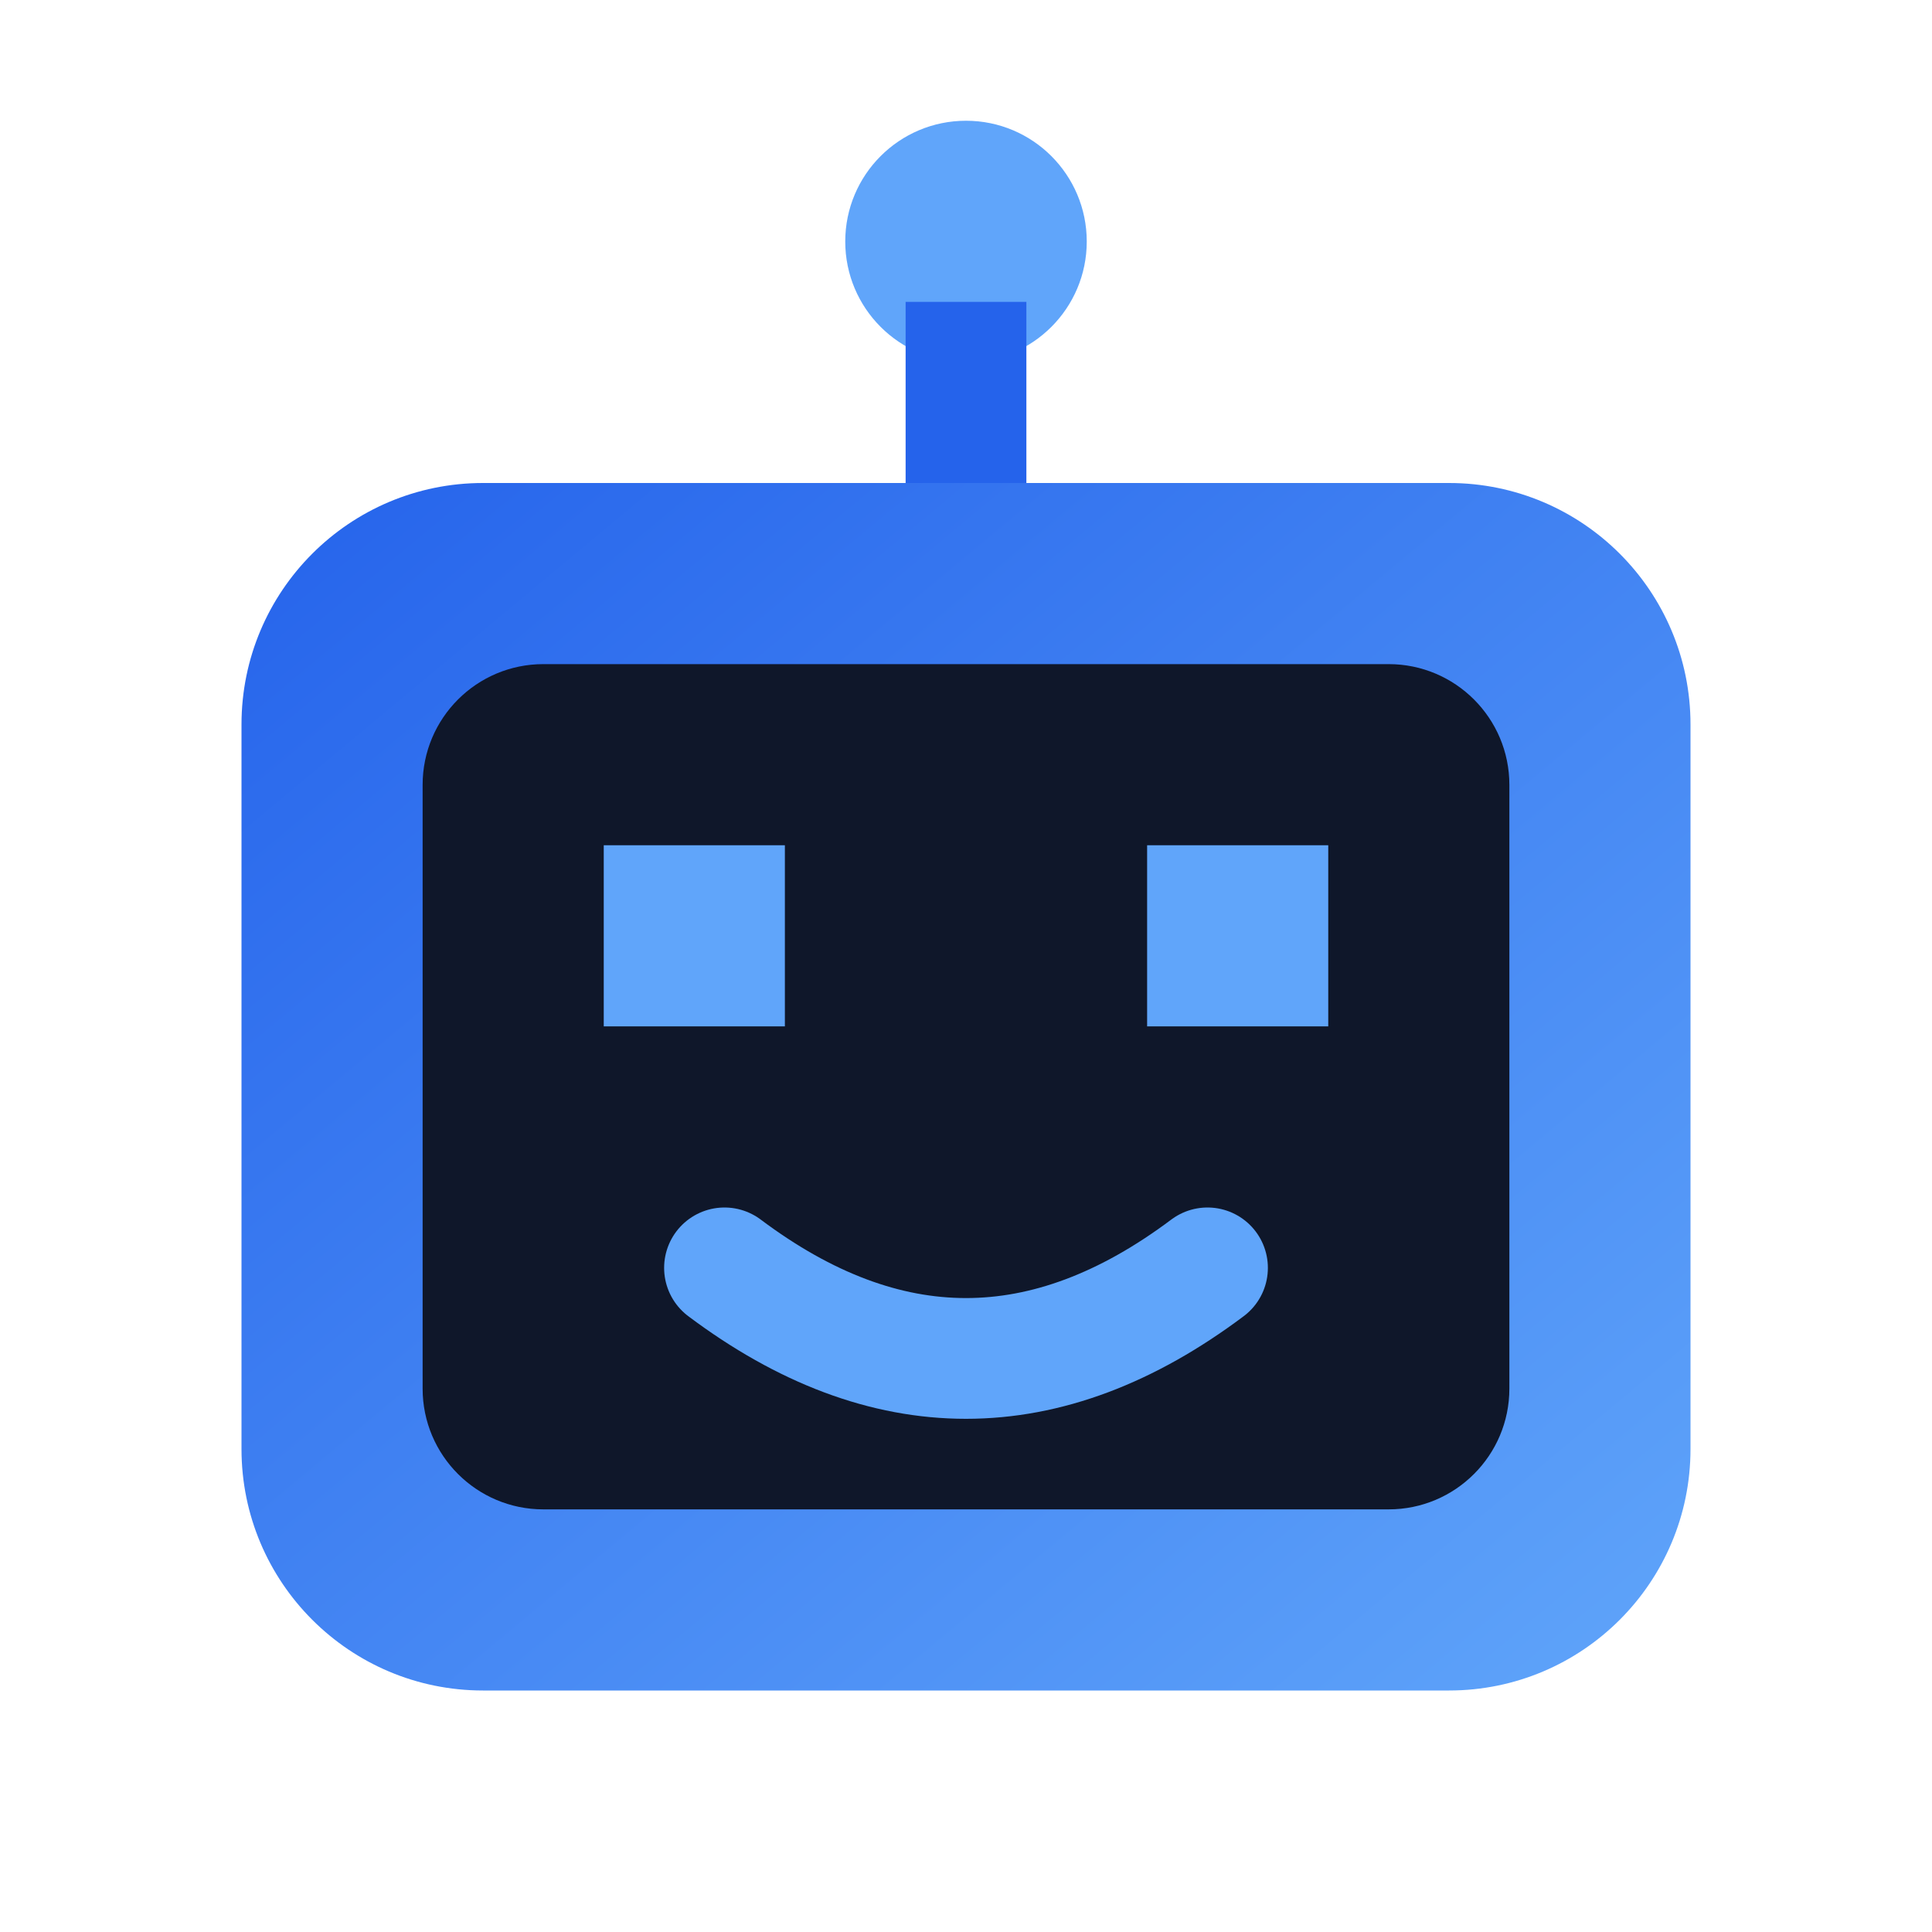
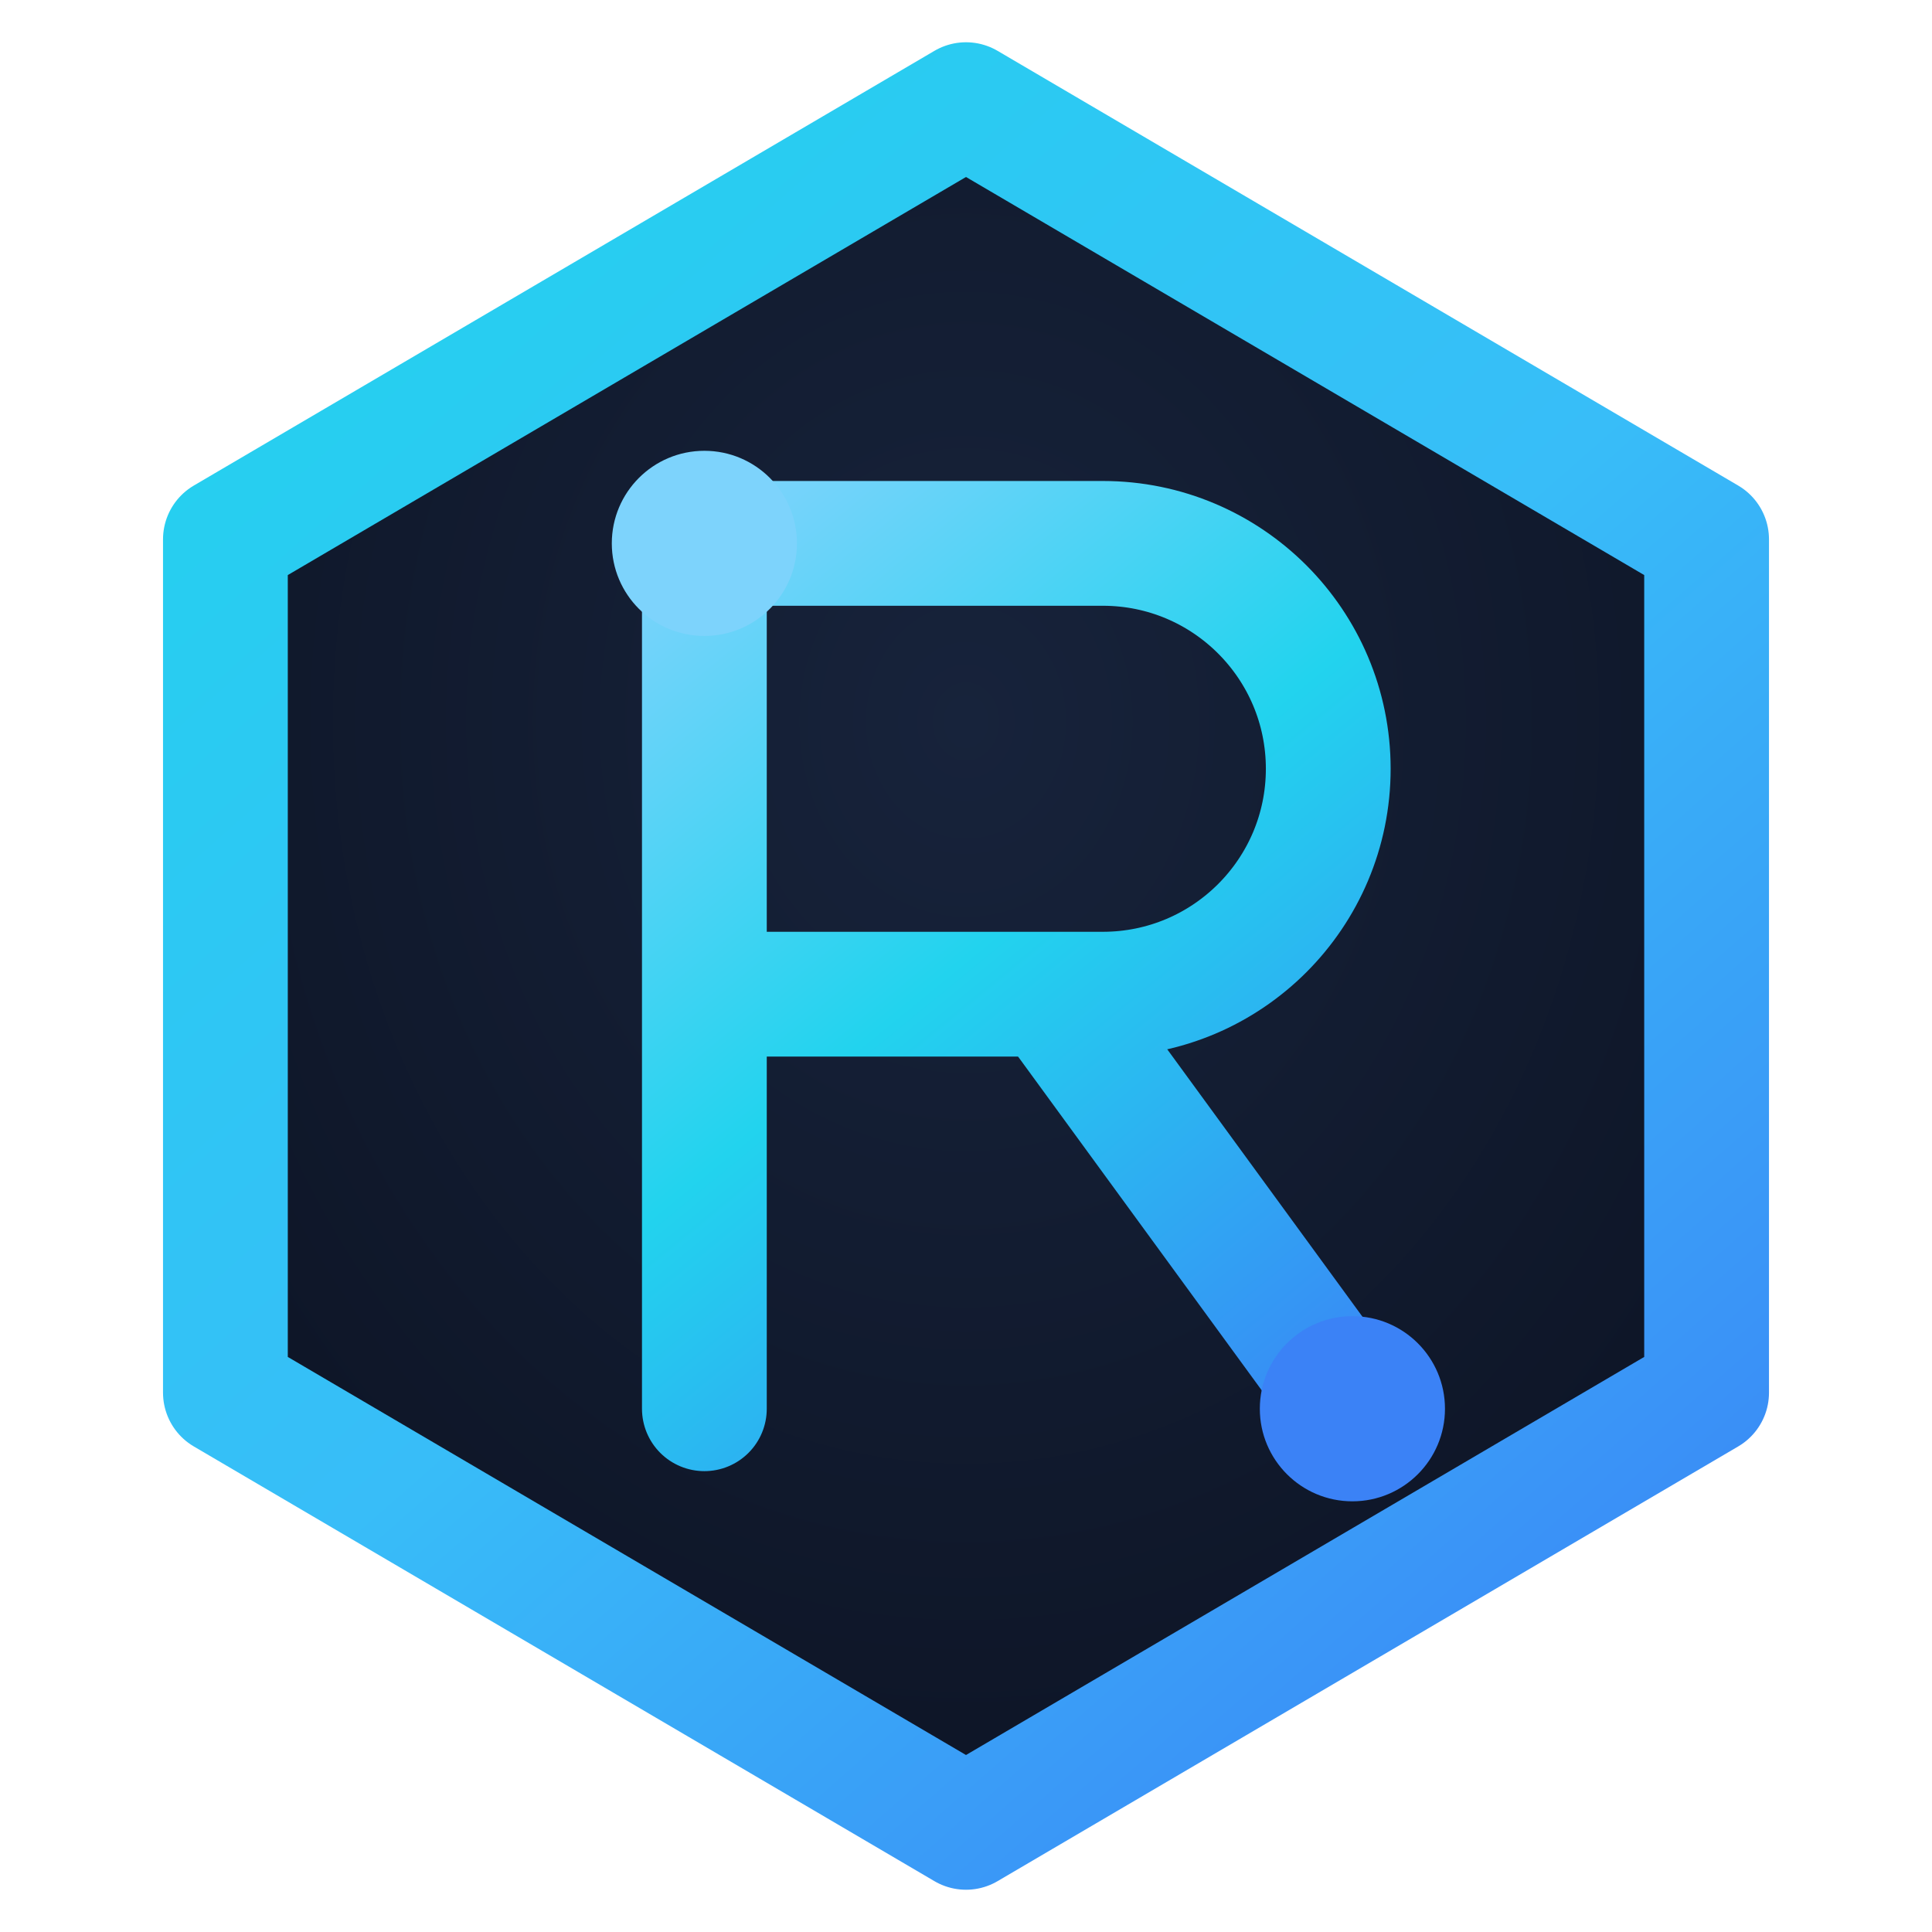
- <svg xmlns="http://www.w3.org/2000/svg" viewBox="0 0 32 32" width="32" height="32">
+ <svg xmlns="http://www.w3.org/2000/svg" viewBox="0 0 48 48" fill="none">
  <defs>
-     <linearGradient id="favGradient" x1="0%" y1="0%" x2="100%" y2="100%">
-       <stop offset="0%" style="stop-color:#2563EB" />
-       <stop offset="100%" style="stop-color:#60A5FA" />
+     <radialGradient id="fBg" cx="50%" cy="36%" r="85%">
+       <stop offset="0" stop-color="#17233B" />
+       <stop offset="1" stop-color="#0A101F" />
+     </radialGradient>
+     <linearGradient id="fEdge" x1="6" y1="4" x2="42" y2="45" gradientUnits="userSpaceOnUse">
+       <stop offset="0" stop-color="#22D3EE" />
+       <stop offset="0.5" stop-color="#38BDF8" />
+       <stop offset="1" stop-color="#3B82F6" />
+     </linearGradient>
+     <linearGradient id="fR" x1="17" y1="13" x2="35" y2="35" gradientUnits="userSpaceOnUse">
+       <stop offset="0" stop-color="#7DD3FC" />
+       <stop offset="0.45" stop-color="#22D3EE" />
+       <stop offset="1" stop-color="#3B82F6" />
    </linearGradient>
  </defs>
-   <g transform="translate(2, 2)">
-     <circle cx="14" cy="2" r="2" fill="#60A5FA" />
-     <rect x="13" y="3" width="2" height="4" fill="#2563EB" />
-     <rect x="2" y="6" width="24" height="20" rx="4" fill="url(#favGradient)" />
-     <rect x="5" y="9" width="18" height="14" rx="2" fill="#0F172A" />
-     <rect x="8" y="12" width="3" height="3" fill="#60A5FA" />
-     <rect x="17" y="12" width="3" height="3" fill="#60A5FA" />
-     <path d="M10 19 Q14 22 18 19" stroke="#60A5FA" stroke-width="2" fill="none" stroke-linecap="round" />
-   </g>
+   <path d="M24 2.6 L42.4 13.4 V34.6 L24 45.4 L5.6 34.6 V13.4 Z" fill="url(#fBg)" stroke="url(#fEdge)" stroke-width="3.1" stroke-linejoin="round" />
+   <path d="M17.5 35 V13.5 H27.4            A5.6 5.6 0 0 1 27.4 24.7 H17.5" fill="none" stroke="url(#fR)" stroke-width="3.1" stroke-linecap="round" stroke-linejoin="round" />
+   <path d="M26.3 25 L33.6 35" fill="none" stroke="url(#fR)" stroke-width="3.1" stroke-linecap="round" />
+   <circle cx="17.5" cy="13.5" r="2.3" fill="#7DD3FC" />
+   <circle cx="33.6" cy="35" r="2.3" fill="#3B82F6" />
</svg>
